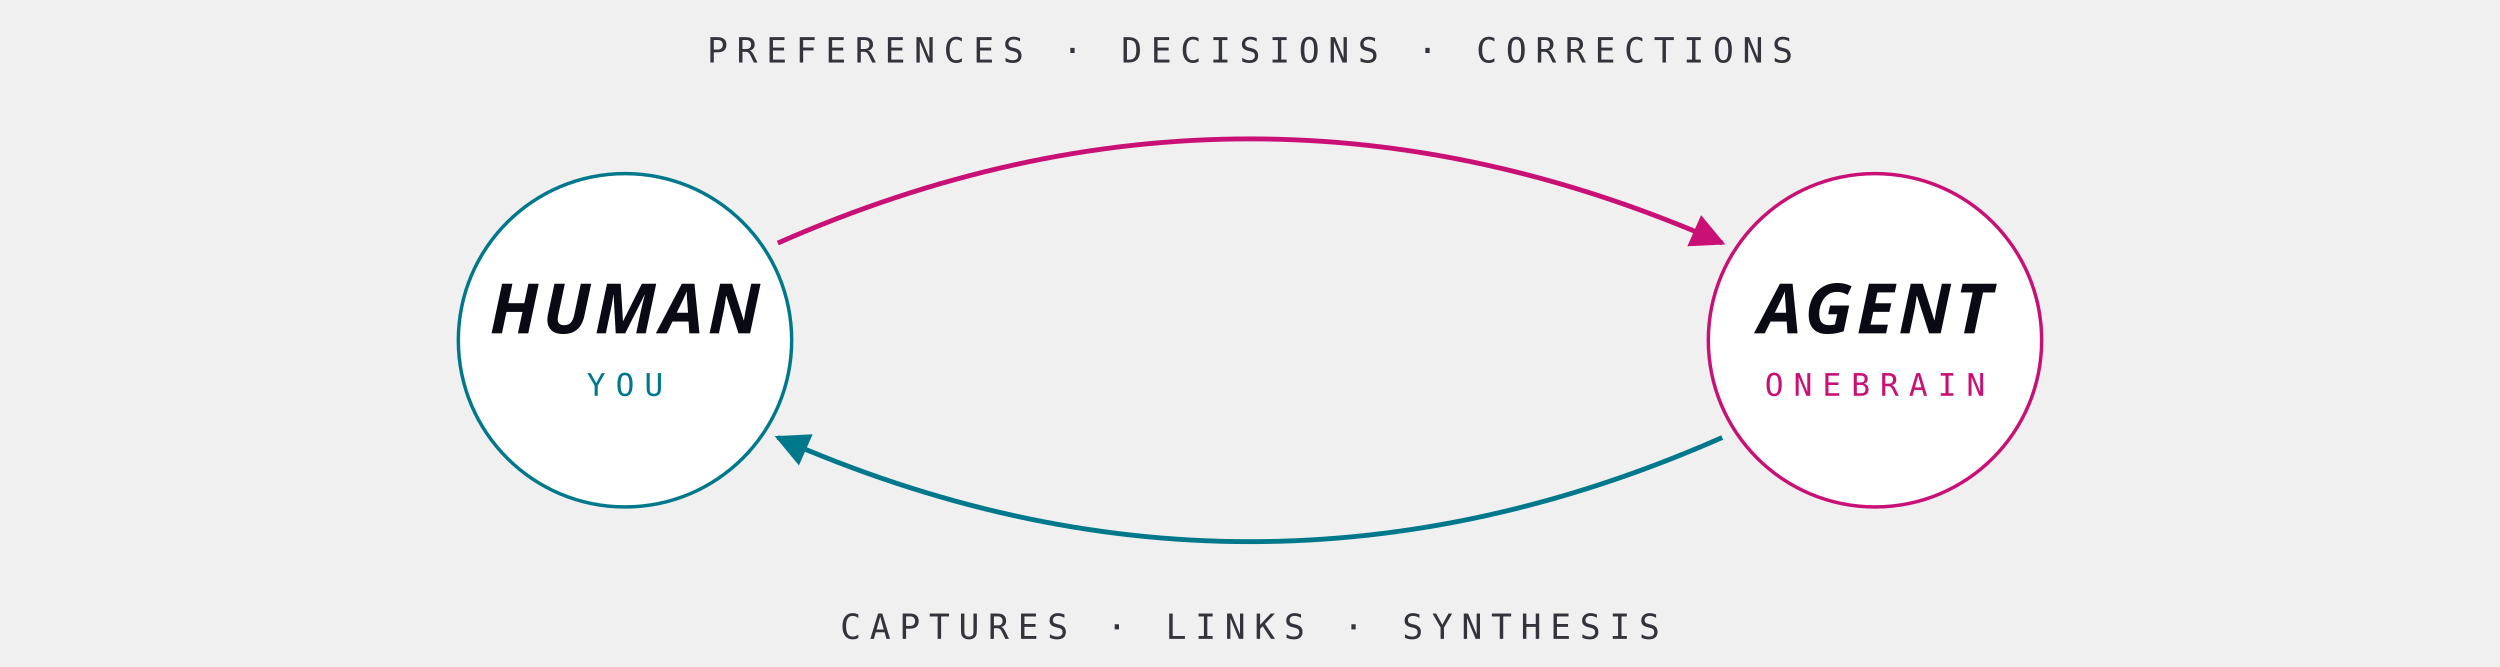
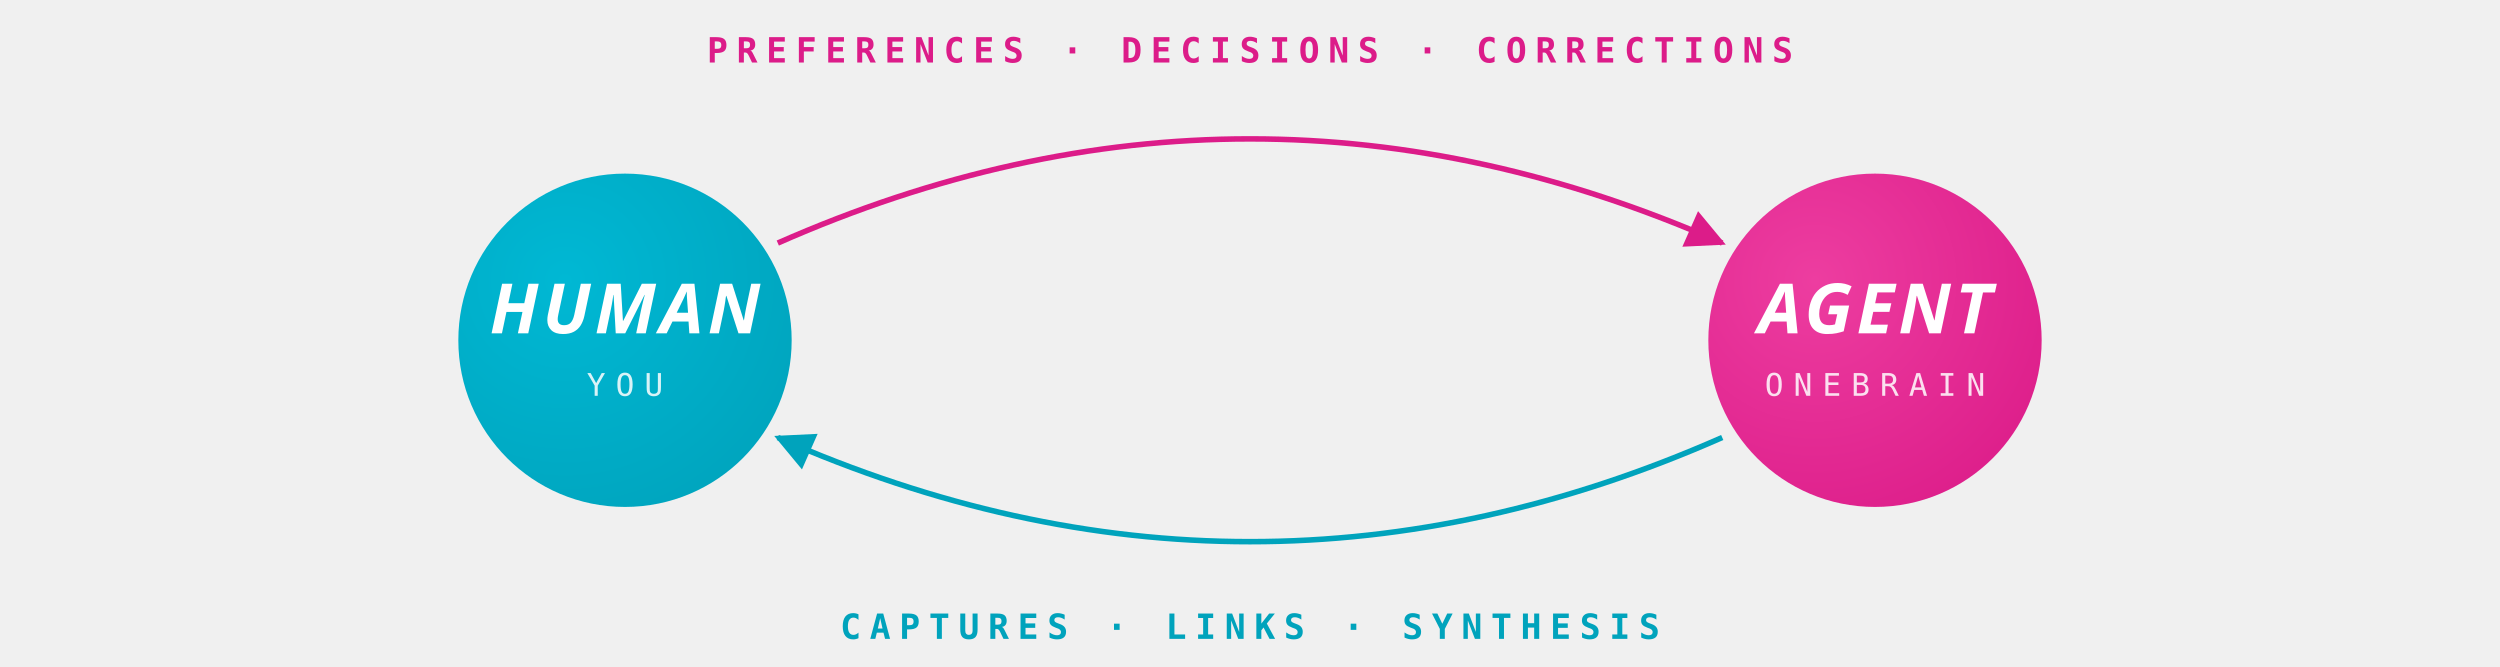
<svg xmlns="http://www.w3.org/2000/svg" viewBox="0 60 720 192" width="720" height="192" role="img" aria-labelledby="title desc" font-family="'Chakra Petch', 'Inter', ui-sans-serif, system-ui, sans-serif">
  <style>
    .text-strong { fill: #0a0a14; }
    .text-soft   { fill: rgba(10,10,20,0.82); }
    .text-fade   { fill: rgba(10,10,20,0.55); }
    .text-mute   { fill: rgba(10,10,20,0.38); }
    .frame-corner { stroke: rgba(10,10,20,0.40); }
    .grid-line    { stroke: rgba(10,10,20,0.07); }
    .divider      { stroke: rgba(10,10,20,0.18); }

    .arc-down   { animation: arc-pulse 5s linear infinite; }
    .arc-up     { animation: arc-pulse 5s linear infinite; animation-delay: 2.5s; }
    @keyframes arc-pulse {
      0%, 35%, 100% { opacity: 0.55; }
      8%            { opacity: 1; }
    }

-     .core-h { animation: core-h-breathe 6s ease-in-out infinite; transform-origin: 0 0; }
-     .core-a { animation: core-a-breathe 6s ease-in-out infinite; animation-delay: 3s; transform-origin: 0 0; }
-     @keyframes core-h-breathe {
-       0%, 100% { stroke-width: 1.5; stroke-opacity: 0.7; }
-       50%      { stroke-width: 2.5; stroke-opacity: 1.0; }
-     }
-     @keyframes core-a-breathe {
-       0%, 100% { stroke-width: 1.5; stroke-opacity: 0.7; }
-       50%      { stroke-width: 2.5; stroke-opacity: 1.0; }
+     .core-h { animation: core-breathe 6s ease-in-out infinite; transform-origin: center; transform-box: fill-box; }
+     .core-a { animation: core-breathe 6s ease-in-out infinite; animation-delay: 3s; transform-origin: center; transform-box: fill-box; }
+     @keyframes core-breathe {
+       0%, 100% { transform: scale(1); }
+       50%      { transform: scale(1.04); }
    }

    @media (prefers-reduced-motion: reduce) {
-       .arc-down, .arc-up, .core-h, .core-a { animation: none; opacity: 0.7; }
+       .arc-down, .arc-up, .core-h, .core-a { animation: none; opacity: 1; }
    }
  </style>
  <defs>
    <pattern id="grid-pattern" width="40" height="40" patternUnits="userSpaceOnUse">
      <path d="M 40 0 L 0 0 0 40" fill="none" class="grid-line" stroke-width="0.5" />
    </pattern>
    <marker id="ah-pink" viewBox="0 0 10 10" refX="9" refY="5" markerWidth="7" markerHeight="7" orient="auto-start-reverse">
-       <path d="M 0 0 L 10 5 L 0 10 z" fill="#c91075" />
+       <path d="M 0 0 L 10 5 L 0 10 z" fill="#dc1c89" />
    </marker>
    <marker id="ah-cyan" viewBox="0 0 10 10" refX="9" refY="5" markerWidth="7" markerHeight="7" orient="auto-start-reverse">
-       <path d="M 0 0 L 10 5 L 0 10 z" fill="#00788c" />
+       <path d="M 0 0 L 10 5 L 0 10 z" fill="#00a3bc" />
    </marker>
+     <radialGradient id="g-human-fill" cx="0.32" cy="0.32" r="0.85">
+       <stop offset="0%" stop-color="#00b8d4" stop-opacity="1" />
+       <stop offset="100%" stop-color="#00a3bc" stop-opacity="1" />
+     </radialGradient>
+     <radialGradient id="g-agent-fill" cx="0.32" cy="0.32" r="0.85">
+       <stop offset="0%" stop-color="#ed3da0" stop-opacity="1" />
+       <stop offset="100%" stop-color="#dc1c89" stop-opacity="1" />
+     </radialGradient>
  </defs>
  <g transform="translate(180,158)">
-     <circle class="core-h" cx="0" cy="0" r="48" fill="#ffffff" stroke="#00788c" />
-     <text x="0" y="-2" text-anchor="middle" font-family="'Chakra Petch', sans-serif" font-style="italic" font-weight="700" font-size="20" letter-spacing="0.06em" class="text-strong">HUMAN</text>
-     <text x="0" y="16" text-anchor="middle" font-family="'JetBrains Mono', monospace" font-size="9" letter-spacing="0.32em" fill="#00788c">YOU</text>
+     <circle class="core-h" cx="0" cy="0" r="48" fill="url(#g-human-fill)" />
+     <text x="0" y="-2" text-anchor="middle" font-family="'Chakra Petch', sans-serif" font-style="italic" font-weight="700" font-size="20" letter-spacing="0.06em" fill="#ffffff">HUMAN</text>
+     <text x="0" y="16" text-anchor="middle" font-family="'JetBrains Mono', monospace" font-size="9" letter-spacing="0.32em" fill="rgba(255,255,255,0.85)">YOU</text>
  </g>
  <g transform="translate(540,158)">
-     <circle class="core-a" cx="0" cy="0" r="48" fill="#ffffff" stroke="#c91075" />
-     <text x="0" y="-2" text-anchor="middle" font-family="'Chakra Petch', sans-serif" font-style="italic" font-weight="700" font-size="20" letter-spacing="0.06em" class="text-strong">AGENT</text>
-     <text x="0" y="16" text-anchor="middle" font-family="'JetBrains Mono', monospace" font-size="9" letter-spacing="0.32em" fill="#c91075">ONEBRAIN</text>
+     <circle class="core-a" cx="0" cy="0" r="48" fill="url(#g-agent-fill)" />
+     <text x="0" y="-2" text-anchor="middle" font-family="'Chakra Petch', sans-serif" font-style="italic" font-weight="700" font-size="20" letter-spacing="0.06em" fill="#ffffff">AGENT</text>
+     <text x="0" y="16" text-anchor="middle" font-family="'JetBrains Mono', monospace" font-size="9" letter-spacing="0.32em" fill="rgba(255,255,255,0.85)">ONEBRAIN</text>
  </g>
  <g class="arc-down">
-     <path d="M 224 130 Q 360 70 496 130" fill="none" stroke="#c91075" stroke-width="1.4" marker-end="url(#ah-pink)" />
-     <text x="360" y="78" text-anchor="middle" font-family="'JetBrains Mono', monospace" font-size="10" letter-spacing="0.25em" class="text-soft">PREFERENCES · DECISIONS · CORRECTIONS</text>
+     <path d="M 224 130 Q 360 70 496 130" fill="none" stroke="#dc1c89" stroke-width="1.6" marker-end="url(#ah-pink)" />
+     <text x="360" y="78" text-anchor="middle" font-family="'JetBrains Mono', monospace" font-size="10" font-weight="600" letter-spacing="0.25em" fill="#dc1c89">PREFERENCES · DECISIONS · CORRECTIONS</text>
  </g>
  <g class="arc-up">
-     <path d="M 496 186 Q 360 246 224 186" fill="none" stroke="#00788c" stroke-width="1.4" marker-end="url(#ah-cyan)" />
-     <text x="360" y="244" text-anchor="middle" font-family="'JetBrains Mono', monospace" font-size="10" letter-spacing="0.25em" class="text-soft">CAPTURES · LINKS · SYNTHESIS</text>
+     <path d="M 496 186 Q 360 246 224 186" fill="none" stroke="#00a3bc" stroke-width="1.6" marker-end="url(#ah-cyan)" />
+     <text x="360" y="244" text-anchor="middle" font-family="'JetBrains Mono', monospace" font-size="10" font-weight="600" letter-spacing="0.25em" fill="#00a3bc">CAPTURES · LINKS · SYNTHESIS</text>
+   </g>
+   <g class="motion-layer">
+     <circle r="4" fill="#dc1c89" opacity="0">
+       <animateMotion dur="3.6s" repeatCount="indefinite" path="M 224 130 Q 360 70 496 130" />
+       <animate attributeName="opacity" values="0;1;1;0;0" keyTimes="0;0.05;0.9;0.95;1" dur="3.6s" repeatCount="indefinite" />
+     </circle>
+     <circle r="4" fill="#dc1c89" opacity="0">
+       <animateMotion dur="3.6s" begin="1.8s" repeatCount="indefinite" path="M 224 130 Q 360 70 496 130" />
+       <animate attributeName="opacity" values="0;1;1;0;0" keyTimes="0;0.05;0.9;0.95;1" dur="3.6s" begin="1.8s" repeatCount="indefinite" />
+     </circle>
+     <circle cx="540" cy="158" r="48" fill="none" stroke="#dc1c89" stroke-width="2" opacity="0">
+       <animate attributeName="r" values="48;48;70;70" keyTimes="0;0.92;0.99;1" dur="3.6s" repeatCount="indefinite" />
+       <animate attributeName="opacity" values="0;0;0.9;0;0" keyTimes="0;0.92;0.95;0.99;1" dur="3.6s" repeatCount="indefinite" />
+     </circle>
+     <circle cx="540" cy="158" r="48" fill="none" stroke="#dc1c89" stroke-width="2" opacity="0">
+       <animate attributeName="r" values="48;48;70;70" keyTimes="0;0.92;0.99;1" dur="3.6s" begin="1.8s" repeatCount="indefinite" />
+       <animate attributeName="opacity" values="0;0;0.9;0;0" keyTimes="0;0.92;0.95;0.99;1" dur="3.6s" begin="1.8s" repeatCount="indefinite" />
+     </circle>
+     <circle r="4" fill="#00a3bc" opacity="0">
+       <animateMotion dur="3.6s" begin="0.9s" repeatCount="indefinite" path="M 496 186 Q 360 246 224 186" />
+       <animate attributeName="opacity" values="0;1;1;0;0" keyTimes="0;0.05;0.9;0.95;1" dur="3.6s" begin="0.9s" repeatCount="indefinite" />
+     </circle>
+     <circle r="4" fill="#00a3bc" opacity="0">
+       <animateMotion dur="3.6s" begin="2.7s" repeatCount="indefinite" path="M 496 186 Q 360 246 224 186" />
+       <animate attributeName="opacity" values="0;1;1;0;0" keyTimes="0;0.05;0.9;0.95;1" dur="3.6s" begin="2.7s" repeatCount="indefinite" />
+     </circle>
+     <circle cx="180" cy="158" r="48" fill="none" stroke="#00a3bc" stroke-width="2" opacity="0">
+       <animate attributeName="r" values="48;48;70;70" keyTimes="0;0.92;0.99;1" dur="3.6s" begin="0.9s" repeatCount="indefinite" />
+       <animate attributeName="opacity" values="0;0;0.9;0;0" keyTimes="0;0.92;0.95;0.99;1" dur="3.6s" begin="0.9s" repeatCount="indefinite" />
+     </circle>
+     <circle cx="180" cy="158" r="48" fill="none" stroke="#00a3bc" stroke-width="2" opacity="0">
+       <animate attributeName="r" values="48;48;70;70" keyTimes="0;0.92;0.99;1" dur="3.6s" begin="2.7s" repeatCount="indefinite" />
+       <animate attributeName="opacity" values="0;0;0.9;0;0" keyTimes="0;0.92;0.95;0.99;1" dur="3.6s" begin="2.7s" repeatCount="indefinite" />
+     </circle>
  </g>
</svg>
